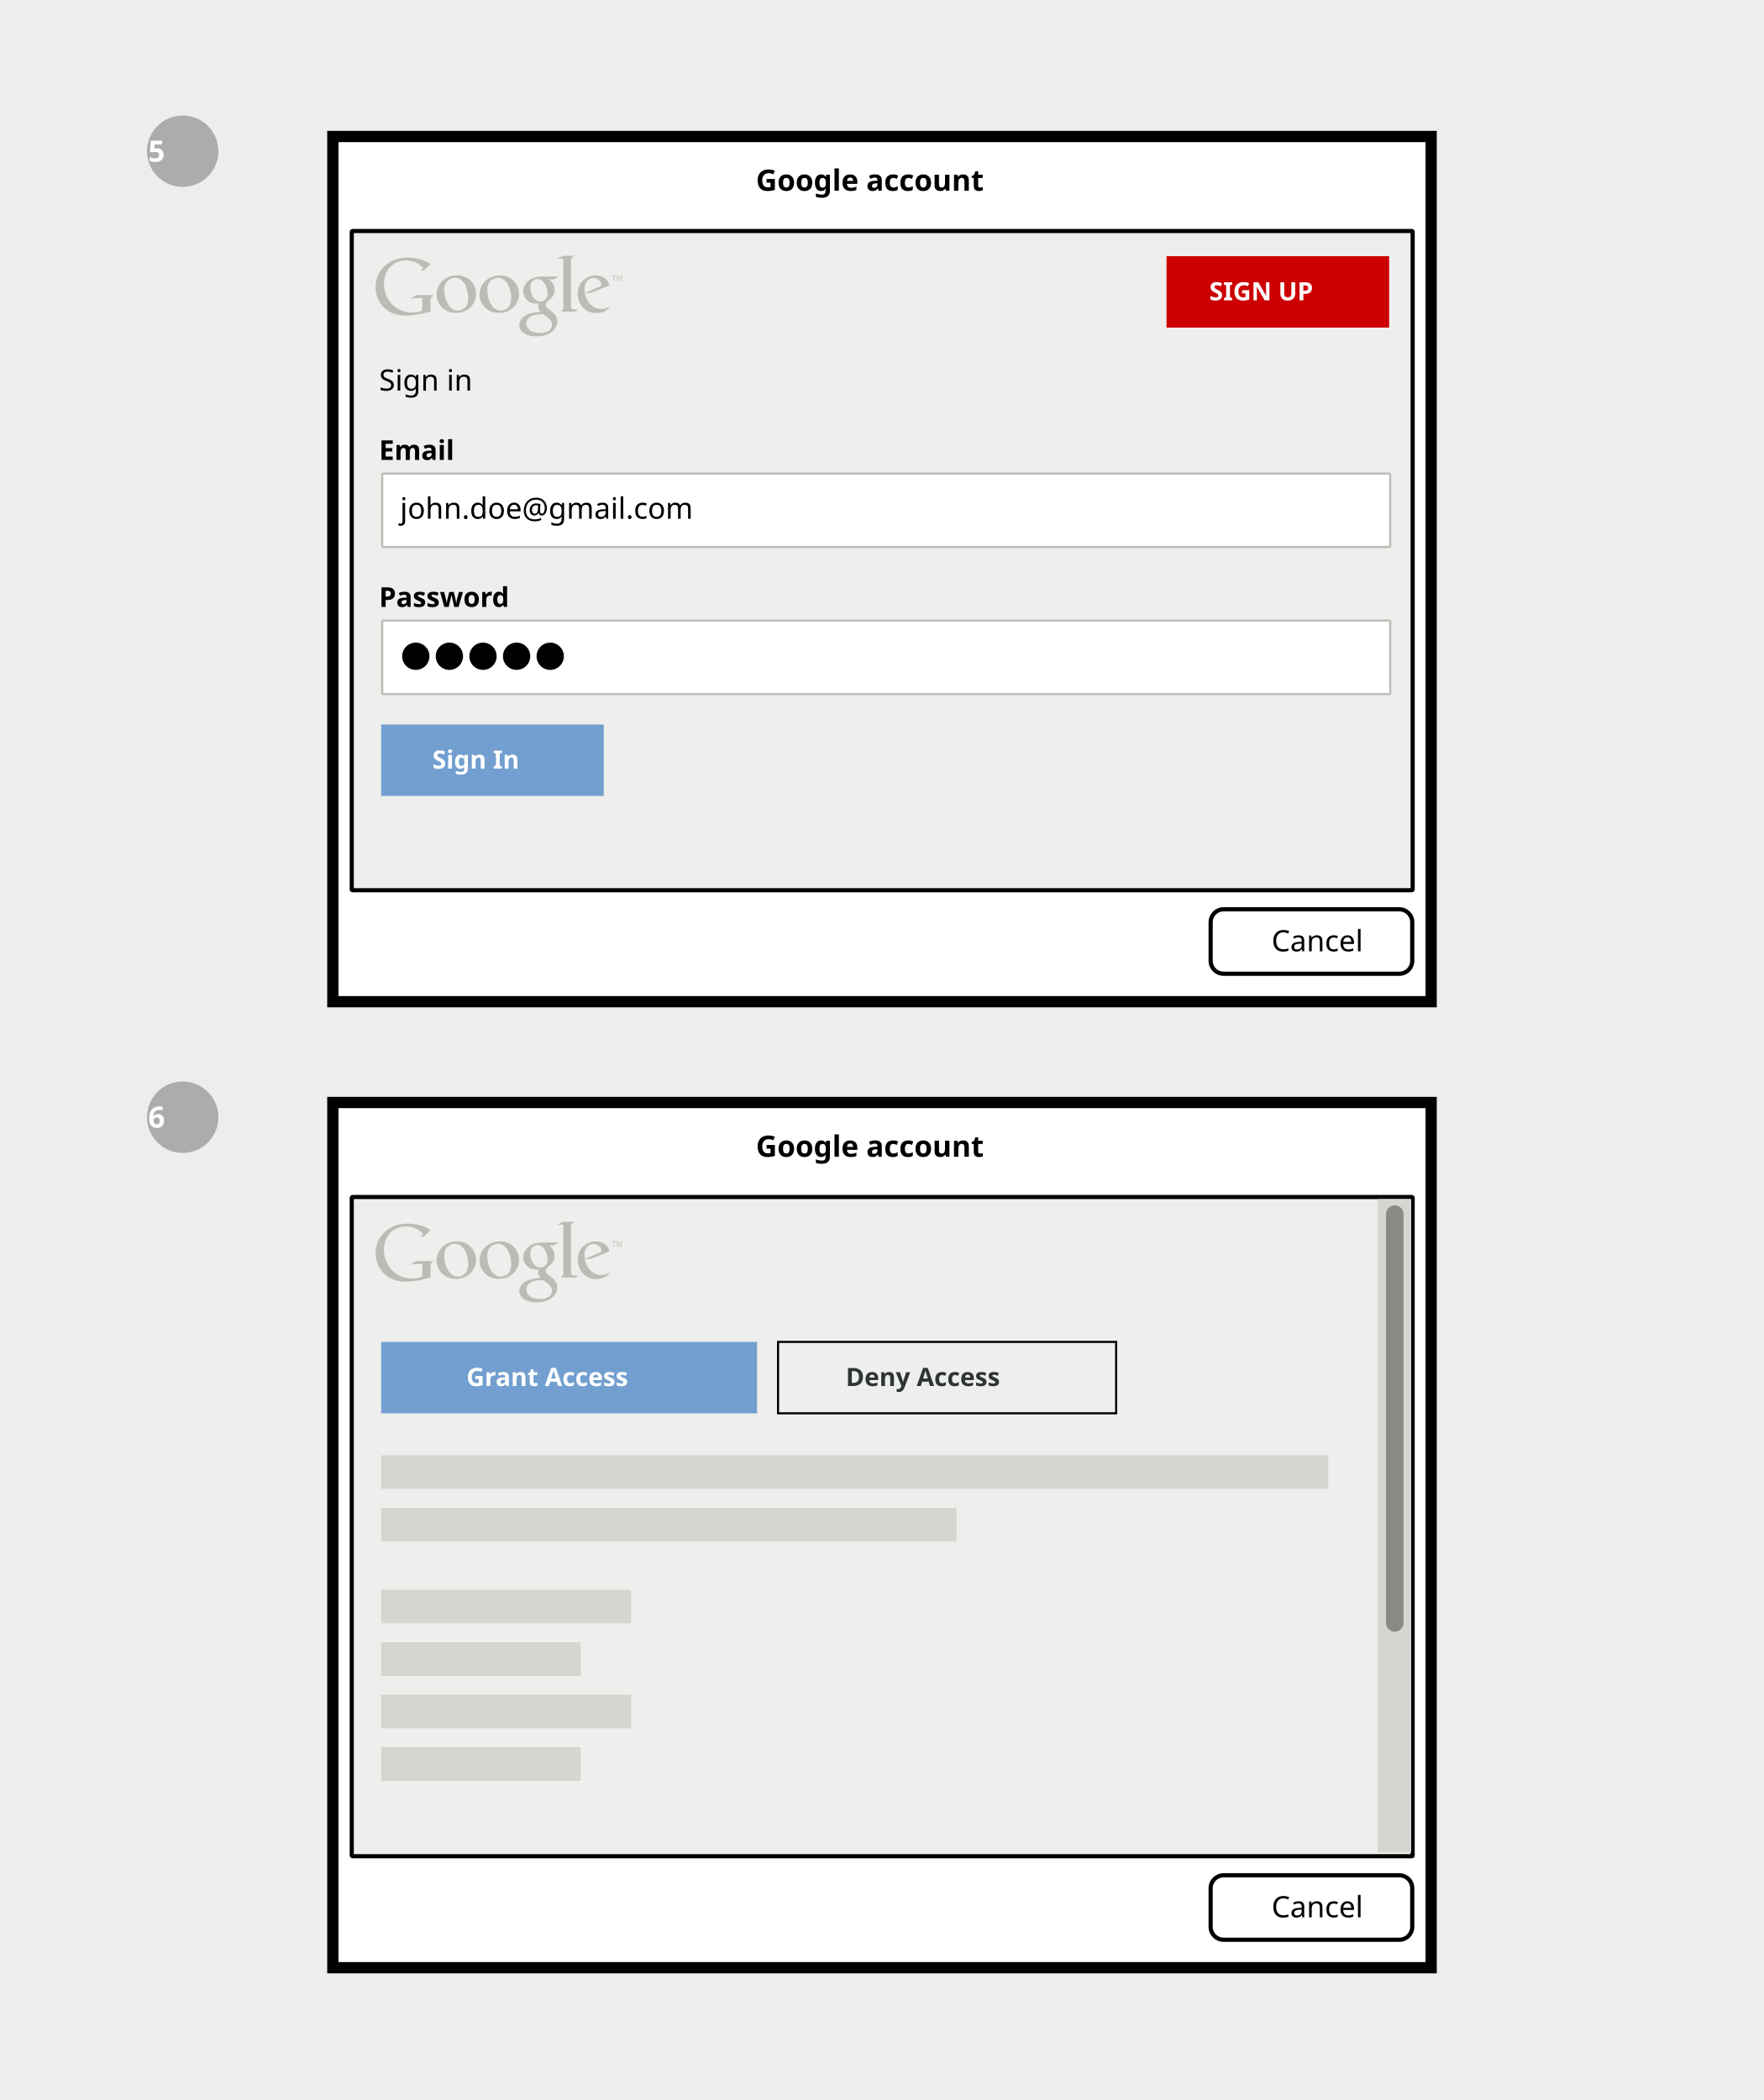
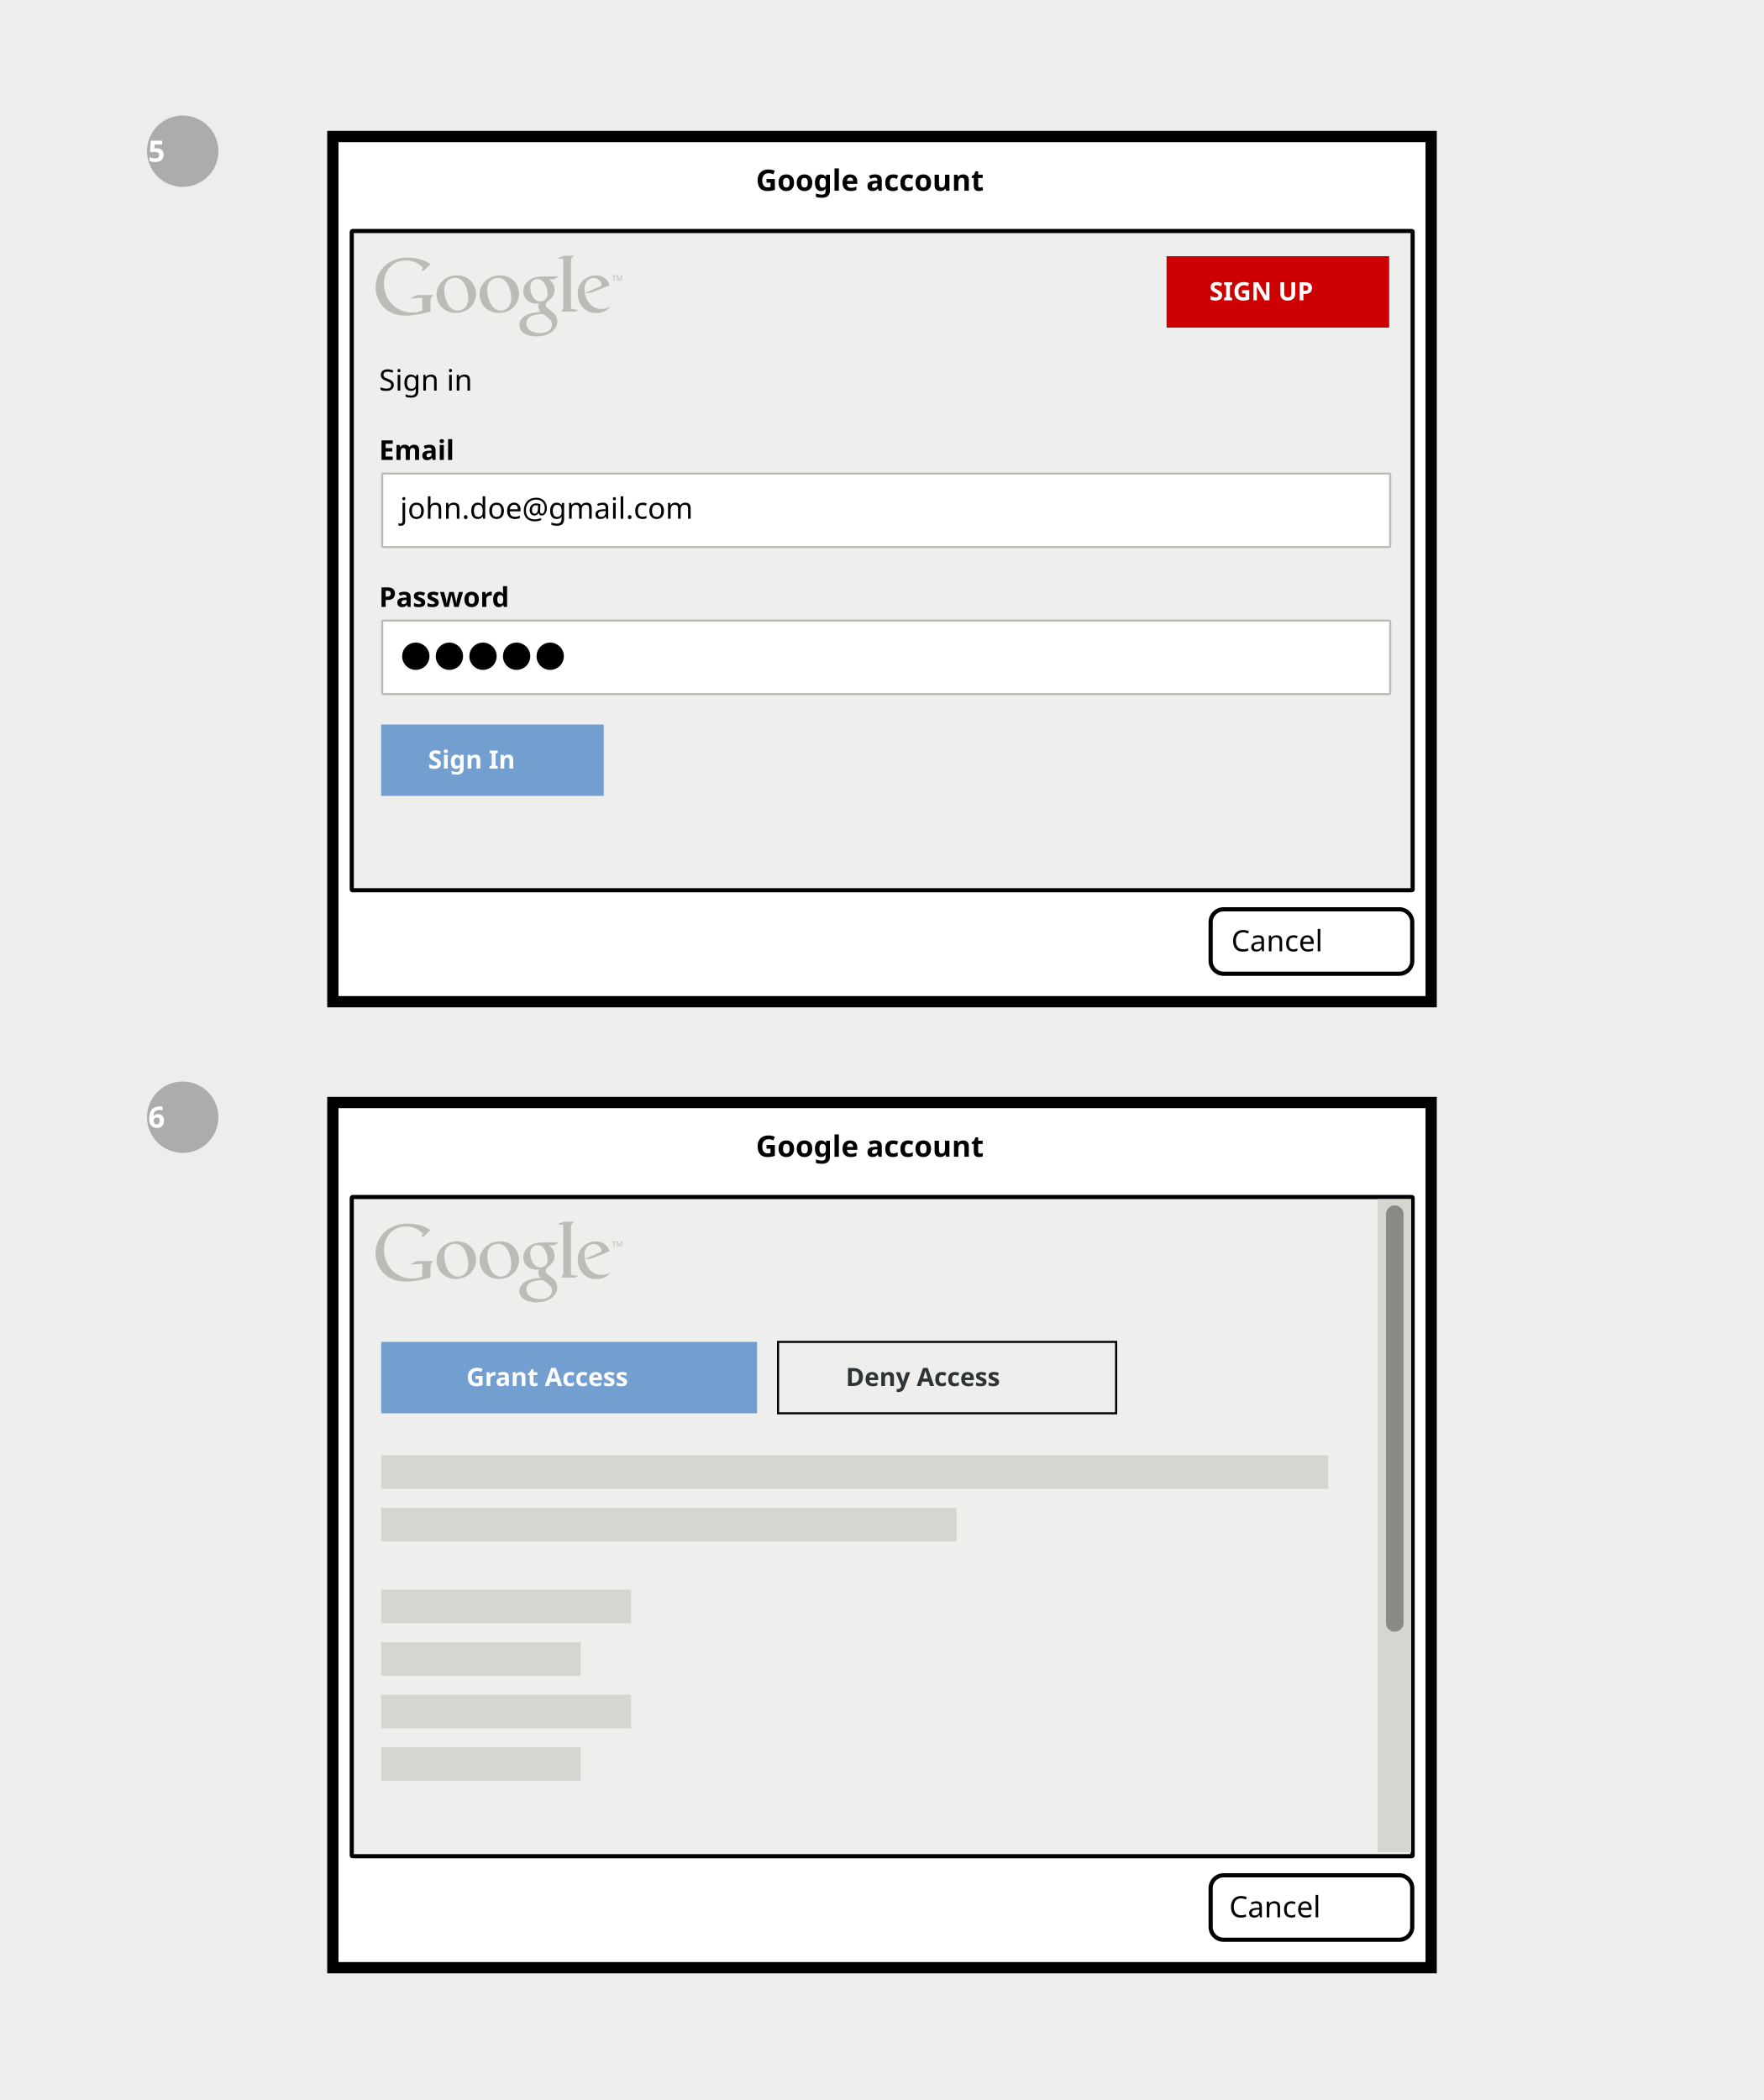
<svg xmlns="http://www.w3.org/2000/svg" xmlns:ns1="http://www.openswatchbook.org/uri/2009/osb" xmlns:xlink="http://www.w3.org/1999/xlink" width="840" height="1000" id="svg10075" version="1.1">
  <defs id="defs10077">
    <linearGradient ns1:paint="gradient" id="RHEL7">
      <stop id="stop13323" offset="0" style="stop-color:#a3dbe8;stop-opacity:1;" />
      <stop id="stop13325" offset="1" style="stop-color:#a3dbe8;stop-opacity:1;" />
    </linearGradient>
    <linearGradient id="GNOME" ns1:paint="gradient">
      <stop style="stop-color:#eeedec;stop-opacity:1;" offset="0" id="stop11074" />
      <stop style="stop-color:#eeedec;stop-opacity:1" offset="1" id="stop11076" />
    </linearGradient>
    <linearGradient id="BLANK" ns1:paint="gradient">
      <stop style="stop-color:#eeedec;stop-opacity:0;" offset="0" id="stop7012" />
      <stop style="stop-color:#eeedec;stop-opacity:0" offset="1" id="stop7014" />
    </linearGradient>
    <linearGradient xlink:href="#GNOME" id="linearGradient7064" gradientTransform="matrix(1.183438,0,0,1.415752,5.70167,-219.1343)" x1="-18.338" y1="490.549" x2="713.429" y2="490.549" gradientUnits="userSpaceOnUse" />
    <linearGradient xlink:href="#linearGradient5716" id="linearGradient5885" x1="29.09" y1="11.773" x2="33.971" y2="9.709" gradientUnits="userSpaceOnUse" />
    <linearGradient id="linearGradient5716">
      <stop style="stop-color:#000000;stop-opacity:1;" offset="0" id="stop5718" />
      <stop style="stop-color:#484848;stop-opacity:1;" offset="1" id="stop5720" />
    </linearGradient>
    <linearGradient xlink:href="#linearGradient5716" id="linearGradient17441" x1="29.09" y1="11.773" x2="33.971" y2="9.709" gradientUnits="userSpaceOnUse" />
    <linearGradient id="linearGradient17443">
      <stop style="stop-color:#000000;stop-opacity:1;" offset="0" id="stop17445" />
      <stop style="stop-color:#484848;stop-opacity:1;" offset="1" id="stop17447" />
    </linearGradient>
    <clipPath clipPathUnits="userSpaceOnUse" id="clipPath24278">
      <path d="m 0,0 0,2482 2306,0 L 2306,0 0,0 z" id="path24280" />
    </clipPath>
  </defs>
  <g id="layer1" transform="translate(0,-492.3622)">
    <rect style="fill:url(#linearGradient7064)" id="background" width="866" height="1036" x="-16" y="475.362" />
  </g>
  <g id="layer2" transform="translate(0,-40)">
    <g id="g11020" transform="translate(-35,-619.3622)">
-       <path transform="translate(2,453.3622)" d="m 137,278 c 0,9.389 -7.611,17 -17,17 -9.389,0 -17,-7.611 -17,-17 0,-9.389 7.611,-17 17,-17 9.389,0 17,7.611 17,17 z" id="path11014" style="color:#000000;fill:#000000;fill-opacity:0.275;stroke:none;stroke-width:1.07;marker:none;visibility:visible;display:inline;overflow:visible;enable-background:accumulate" />
+       <path transform="translate(2,453.3622)" d="m 137,278 c 0,9.389 -7.611,17 -17,17 -9.389,0 -17,-7.611 -17,-17 0,-9.389 7.611,-17 17,-17 C 129.389,261 137,268.611 137,278 Z" id="path11014" style="color:#000000;fill:#000000;fill-opacity:0.275;stroke:none;stroke-width:1.07;marker:none;visibility:visible;display:inline;overflow:visible;enable-background:accumulate" />
      <text id="text11016" y="736.362" x="122.293" style="font-size:14px;font-style:normal;font-variant:normal;font-weight:bold;font-stretch:normal;text-align:center;line-height:125%;letter-spacing:0px;word-spacing:0px;writing-mode:lr-tb;text-anchor:middle;fill:#ffffff;fill-opacity:1;stroke:none;font-family:Cantarell;-inkscape-font-specification:Cantarell Bold" xml:space="preserve">
        <tspan y="736.362" x="122.293" id="tspan11018">5</tspan>
      </text>
    </g>
    <text id="text17640" y="709.837" x="-218.543" style="font-size:14px;font-style:normal;font-variant:normal;font-weight:bold;font-stretch:normal;text-align:start;line-height:125%;letter-spacing:0px;word-spacing:0px;writing-mode:lr-tb;text-anchor:start;fill:#000000;fill-opacity:1;stroke:none;display:inline;font-family:Cantarell;-inkscape-font-specification:Cantarell Bold" xml:space="preserve">
      <tspan y="709.837" x="-218.543" id="tspan17642">Google</tspan>
    </text>
    <text xml:space="preserve" style="font-size:14px;font-style:normal;font-variant:normal;font-weight:bold;font-stretch:normal;text-align:start;line-height:125%;letter-spacing:0px;word-spacing:0px;writing-mode:lr-tb;text-anchor:start;fill:#000000;fill-opacity:1;stroke:none;display:inline;font-family:Cantarell;-inkscape-font-specification:Cantarell Bold" x="-218.543" y="749.837" id="text17893">
      <tspan id="tspan17895" x="-218.543" y="749.837">Facebook</tspan>
    </text>
    <text id="text17897" y="789.837" x="-218.543" style="font-size:14px;font-style:normal;font-variant:normal;font-weight:bold;font-stretch:normal;text-align:start;line-height:125%;letter-spacing:0px;word-spacing:0px;writing-mode:lr-tb;text-anchor:start;fill:#000000;fill-opacity:1;stroke:none;display:inline;font-family:Cantarell;-inkscape-font-specification:Cantarell Bold" xml:space="preserve">
      <tspan y="789.837" x="-218.543" id="tspan17899">Windows Live</tspan>
    </text>
    <text xml:space="preserve" style="font-size:14px;font-style:normal;font-variant:normal;font-weight:bold;font-stretch:normal;text-align:start;line-height:125%;letter-spacing:0px;word-spacing:0px;writing-mode:lr-tb;text-anchor:start;fill:#000000;fill-opacity:1;stroke:none;display:inline;font-family:Cantarell;-inkscape-font-specification:Cantarell Bold" x="-218.543" y="829.837" id="text17901">
      <tspan id="tspan17903" x="-218.543" y="829.837">Microsoft Exchange</tspan>
    </text>
    <text id="text17905" y="869.837" x="-218.543" style="font-size:14px;font-style:normal;font-variant:normal;font-weight:bold;font-stretch:normal;text-align:start;line-height:125%;letter-spacing:0px;word-spacing:0px;writing-mode:lr-tb;text-anchor:start;fill:#000000;fill-opacity:1;stroke:none;display:inline;font-family:Cantarell;-inkscape-font-specification:Cantarell Bold" xml:space="preserve">
      <tspan y="869.837" x="-218.543" id="tspan17907">Enterprise Login (Kerberos)</tspan>
    </text>
    <g style="display:inline" id="g3922" transform="matrix(2,0,0,2,-302,373)">
      <rect style="color:#bebebe;fill:none;stroke:none;stroke-width:1;marker:none;visibility:visible;display:inline;overflow:visible" id="rect2941" width="16" height="16" x="-194" y="20" transform="matrix(0,-1,1,0,0,0)" />
      <path style="color:#000000;fill:#babdb6;fill-opacity:1;fill-rule:nonzero;stroke:none;stroke-width:0.5;marker:none;visibility:visible;display:inline;overflow:visible;enable-background:new" d="M 22.117,178 C 20.946,178 20,178.95 20,180.125 l 0,11.75 c 0,1.175 0.946,2.125 2.117,2.125 l 6.911,0 0,-6 -0.996,0 0,-2 0.996,0 0,-1.062 c 0,-1.844 1.374,-2.889 3.175,-2.938 l 1.774,0 0,2 -1.089,0 c -0.626,0 -0.903,0.223 -0.903,0.906 l 0,1.094 1.712,0 -0.218,2 -1.494,0 0,6 1.899,0 C 35.054,194 36,193.05 36,191.875 l 0,-11.75 C 36,178.95 35.054,178 33.883,178 z" id="rect14063" />
    </g>
    <path style="color:#000000;fill:#babdb6;fill-opacity:1;fill-rule:nonzero;stroke:none;stroke-width:0.5;marker:none;visibility:visible;display:inline;overflow:visible;enable-background:new" d="m -252.938,689.017 -3.562,-0.016 c -2.511,1.308 -2.887,4.573 -2.062,7.562 1.09,3.952 3.267,6.723 6.187,5.812 4.074,-1.271 4.193,-4.598 2.937,-8.5 -0.664,-2.064 -1.896,-3.727 -3.5,-4.859 z m 9.937,6.172 c 0,1.759 -0.716,3.261 -1.5,4.437 l 0,0.062 -0.187,0.125 c 0,0 -0.51,0.598 -1.125,1.187 -0.615,0.589 -1.562,1.375 -1.562,1.375 -0.771,0.58 -1.188,1.346 -1.188,2.187 0,0.844 0.537,1.607 1.312,2.187 0,0 1.574,0.964 2.437,1.688 0.864,0.724 1.875,1.687 1.875,1.687 1.17,1.1 1.937,2.852 1.937,4.812 0,1.688 -0.535,3.219 -1.437,4.312 l -1.375,1.75 8.562,0 c 2.341,0 4.25,-1.9 4.25,-4.25 l 0,-23.5 c 0,-2.35 -1.909,-4.25 -4.25,-4.25 -1.148,-0.014 -3.643,0.004 -3.643,0.004 l -0.031,1.971 -5.132,0.576 c 0.751,1.304 1.037,2.606 1.056,3.637 z m -20,4.875 0,11.25 c 3.473,-2.325 9.687,-2.375 9.687,-2.375 0,0 0.027,-0.037 0,-0.062 -2.492,-1.915 -1.438,-4.125 -1.438,-4.125 -3.852,0.328 -5.613,-1.11 -8.25,-4.687 z m 10.125,11.062 c -3.461,0.195 -7.915,1.627 -8,5.062 0,2.055 1.338,3.917 3.25,4.75 0,0 0.069,0.044 0.125,0.062 l 0.062,0 9.062,0 c 0,0 0.021,-0.089 0.062,-0.125 4.902,-4.339 1.2,-6.854 -3,-9.687 -0.076,-0.05 -0.187,-0.062 -0.187,-0.062 -0.438,-0.021 -0.881,-0.028 -1.375,0 z" id="path14750" />
    <g id="g24937" transform="translate(17.5,0)">
      <rect y="105" x="141" height="412" width="523" id="rect17558" style="color:#000000;fill:#ffffff;fill-opacity:1;fill-rule:nonzero;stroke:#000000;stroke-width:5.367;stroke-linecap:butt;stroke-linejoin:miter;stroke-miterlimit:4;stroke-opacity:1;stroke-dasharray:none;stroke-dashoffset:0;marker:none;visibility:visible;display:inline;overflow:visible;enable-background:accumulate" />
      <text id="text12012-1" y="130.837" x="409.457" style="font-size:14px;font-style:normal;font-variant:normal;font-weight:bold;font-stretch:normal;text-align:center;line-height:125%;letter-spacing:0px;word-spacing:0px;writing-mode:lr-tb;text-anchor:middle;fill:#000000;fill-opacity:1;stroke:none;display:inline;font-family:Cantarell;-inkscape-font-specification:Cantarell Bold" xml:space="preserve">
        <tspan y="130.837" x="409.457" id="tspan12014-2">Google account</tspan>
      </text>
      <rect ry="0.367" rx="0.385" y="150" x="150" height="313.93" width="505.193" id="rect12010-4" style="color:#000000;fill:#eeeeec;stroke:#000000;stroke-width:1.97;stroke-opacity:1;marker:none;visibility:visible;display:inline;overflow:visible;enable-background:accumulate" />
      <g transform="translate(73,-471)" id="g17909">
        <rect style="color:#000000;fill:none;stroke:#000000;stroke-width:2;stroke-linecap:square;stroke-linejoin:miter;stroke-miterlimit:4;stroke-opacity:1;stroke-dasharray:none;stroke-dashoffset:0;marker:none;visibility:visible;display:inline;overflow:visible;enable-background:accumulate" id="rect17494-2" width="96" height="30.684" x="486" y="944" rx="6.137" ry="6.137" />
-         <text id="text17496-8" y="964" x="515" style="font-size:14px;font-style:normal;font-variant:normal;font-weight:normal;font-stretch:normal;text-align:start;line-height:125%;letter-spacing:0px;word-spacing:0px;writing-mode:lr-tb;text-anchor:start;fill:#000000;fill-opacity:1;stroke:none;display:inline;font-family:Cantarell;-inkscape-font-specification:Cantarell" xml:space="preserve">
-           <tspan y="964" x="515" id="tspan17498-4">Cancel</tspan>
+         <text id="text17496-8" y="964" x="534" style="font-size:14px;font-style:normal;font-variant:normal;font-weight:normal;font-stretch:normal;text-align:center;line-height:125%;letter-spacing:0px;word-spacing:0px;writing-mode:lr-tb;text-anchor:middle;fill:#000000;fill-opacity:1;stroke:none;display:inline;font-family:Cantarell;-inkscape-font-specification:Cantarell" xml:space="preserve">
+           <tspan y="964" x="534" id="tspan17498-4">Cancel</tspan>
        </text>
      </g>
      <g style="fill:#babdb6" transform="matrix(0.125,0,0,-0.125,110.6526,325.9381)" id="g24276" clip-path="url(#clipPath24278)">
        <path d="m 1053.22,1147.46 c 6.96,6.88 7.55,16.45 7.55,21.85 0,21.6 -12.89,55.06 -38.1,55.06 -7.86,0 -16.35,-3.84 -21.15,-9.83 -5.153,-6.34 -6.7,-14.43 -6.7,-22.15 0,-20.05 11.82,-53.34 37.92,-53.34 7.47,0 15.68,3.61 20.48,8.41 z m -8.72,-56.93 -6.94,0.32 c -2.78,0 -19.08,-0.64 -31.78,-4.83 -6.721,-2.39 -26.022,-9.49 -26.022,-30.8 0,-21.31 20.872,-36.49 53.262,-36.49 29,0 44.55,13.8 44.55,32.28 0,15.31 -10.09,23.39 -33.07,39.52 z m 21.42,132.98 c 6.98,-5.68 21.53,-17.63 21.53,-40.42 0,-22.15 -12.63,-32.59 -25.43,-42.54 -3.95,-3.88 -8.5,-8.08 -8.5,-14.67 0,-6.61 4.55,-10.14 7.91,-12.88 l 10.87,-8.39 c 13.32,-11.07 25.46,-21.28 25.46,-41.95 0,-28.05 -27.56,-56.54 -79.6,-56.54 -43.918,0 -65.09,20.64 -65.09,42.89 0,10.72 5.465,25.96 23.321,36.46 18.765,11.37 44.229,12.87 57.799,13.76 -4.18,5.38 -9.06,11.09 -9.06,20.39 0,5.09 1.49,8.08 3.05,11.68 l -9.7,-0.59 c -32.109,0 -50.277,23.63 -50.277,46.98 0,13.75 6.402,29.07 19.402,40.14 17.275,14.09 37.795,16.48 54.165,16.48 l 62.34,0 -19.36,-10.8 -18.83,0" style="fill:#babdb6;fill-opacity:1;fill-rule:nonzero;stroke:none" id="path24284" />
        <path d="m 913.219,1119.56 c 7.172,9.59 9.078,21.51 9.078,33.16 0,26.39 -12.707,76.55 -50.184,76.55 -9.98,0 -19.972,-3.85 -27.175,-10.16 -11.813,-10.48 -13.879,-23.6 -13.879,-36.46 0,-29.58 14.769,-78.28 51.347,-78.28 11.742,0 23.895,5.68 30.813,15.19 z m -37.793,-24.16 c -48.047,0 -73.75,37.05 -73.75,70.54 0,39.13 32.41,72.62 78.324,72.62 44.375,0 72.113,-34.35 72.113,-70.6 0,-35.28 -27.445,-72.56 -76.687,-72.56" style="fill:#babdb6;fill-opacity:1;fill-rule:nonzero;stroke:none" id="path24286" />
        <path d="m 749.449,1119.56 c 7.262,9.59 9.012,21.51 9.012,33.16 0,26.39 -12.703,76.55 -50.078,76.55 -9.91,0 -19.992,-3.85 -27.305,-10.16 -11.719,-10.48 -13.836,-23.6 -13.836,-36.46 0,-29.58 14.832,-78.28 51.434,-78.28 11.808,0 23.765,5.68 30.773,15.19 z m -37.824,-24.16 c -48.012,0 -73.777,37.05 -73.777,70.54 0,39.13 32.449,72.62 78.367,72.62 44.39,0 72.14,-34.35 72.14,-70.6 0,-35.28 -27.433,-72.56 -76.73,-72.56" style="fill:#babdb6;fill-opacity:1;fill-rule:nonzero;stroke:none" id="path24288" />
        <path d="m 614.809,1100.12 -43.379,-10.01 c -17.637,-2.68 -33.496,-5.07 -50.168,-5.07 -83.856,0 -115.703,60.98 -115.703,108.77 0,58.36 45.226,112.4 122.722,112.4 16.391,0 32.184,-2.4 46.442,-6.31 22.793,-6.32 33.445,-14.06 40.086,-18.65 l -25.164,-23.75 -10.657,-2.37 7.578,12.01 c -10.316,9.89 -29.093,28.26 -65.027,28.26 -47.984,0 -84.133,-36.06 -84.133,-88.64 0,-56.49 41.305,-109.72 107.574,-109.72 19.454,0 29.438,3.87 38.571,7.54 l 0,48.36 -45.863,-2.43 24.253,12.99 64.442,0 -7.887,-7.52 -3.058,-4.83 -0.629,-14.44 0,-36.59" style="fill:#babdb6;fill-opacity:1;fill-rule:nonzero;stroke:none" id="path24290" />
        <path d="m 1162.05,1108.67 c -10.08,0.93 -12.14,2.7 -12.14,14.45 l 0,170.11 0.11,1.92 c 1.2,10.56 4.3,12.35 13.71,17.74 l -43.51,0 -22.77,-10.76 23.19,0 0,-0.17 0,0.07 0,-185.54 c 0,-6 -1.15,-6.89 -8.14,-15.92 l 53.77,0 11.19,6.61 c -5.13,0.64 -10.3,0.89 -15.41,1.49" style="fill:#babdb6;fill-opacity:1;fill-rule:nonzero;stroke:none" id="path24292" />
        <path d="m 1257.26,1194.89 c 5.69,2.09 8.73,3.9 8.73,8.05 0,11.89 -13.52,25.72 -29.82,25.72 -12.15,0 -34.77,-9.31 -34.77,-41.52 0,-5.08 0.59,-10.44 0.92,-15.88 l 54.94,23.63 z m 28.33,-88.93 -9.92,-5.4 c -9.97,-4.46 -20.26,-5.68 -29.29,-5.68 -9.65,0 -24.71,0.64 -40.14,11.67 -21.36,14.88 -30.7,40.57 -30.7,62.95 0,46.31 37.99,68.96 69.06,68.96 10.81,0 22.04,-2.71 31.07,-8.34 15.07,-9.86 18.98,-22.73 21.08,-29.57 l -70.81,-28.34 -23.4,-1.81 c 7.62,-37.93 33.63,-59.96 62.22,-59.96 15.39,0 26.58,5.33 36.88,10.39 l -16.05,-14.87" style="fill:#babdb6;fill-opacity:1;fill-rule:nonzero;stroke:none" id="path24294" />
        <path d="m 1314.75,1236.37 0,-19.64 -2.49,0 0,19.64 -6.54,0 0,2.09 15.59,0 0,-2.09 -6.56,0" style="fill:#babdb6;fill-opacity:1;fill-rule:nonzero;stroke:none" id="path24296" />
        <path d="m 1341.89,1216.73 0,19.87 -0.17,0 -6.08,-19.87 -1.94,0 -6.09,19.87 -0.15,0 0,-19.87 -2.2,0 0,21.73 3.76,0 5.65,-17.59 0,0 5.57,17.59 3.76,0 0,-21.73 -2.11,0" style="fill:#babdb6;fill-opacity:1;fill-rule:nonzero;stroke:none" id="path24298" />
      </g>
      <rect y="162" x="538" height="34" width="106" id="rect24895" style="color:#000000;fill:#cc0000;fill-opacity:1;fill-rule:nonzero;stroke:none;stroke-width:5.367;marker:none;visibility:visible;display:inline;overflow:visible;enable-background:accumulate" />
      <text id="text24897" y="183" x="594" style="font-size:12px;font-style:normal;font-variant:normal;font-weight:bold;font-stretch:normal;text-align:center;line-height:125%;letter-spacing:0px;word-spacing:0px;writing-mode:lr-tb;text-anchor:middle;fill:#ffffff;fill-opacity:1;stroke:none;font-family:Cantarell;-inkscape-font-specification:Cantarell Bold" xml:space="preserve">
        <tspan y="183" x="594" id="tspan24899">SIGN UP</tspan>
      </text>
      <text id="text24901" y="226" x="163" style="font-size:14px;font-style:normal;font-variant:normal;font-weight:normal;font-stretch:normal;text-align:start;line-height:125%;letter-spacing:0px;word-spacing:0px;writing-mode:lr-tb;text-anchor:start;fill:#000000;fill-opacity:1;stroke:none;font-family:Sans;-inkscape-font-specification:Sans" xml:space="preserve">
        <tspan y="226" x="163" id="tspan24903">Sign in</tspan>
      </text>
      <text xml:space="preserve" style="font-size:13px;font-style:normal;font-variant:normal;font-weight:bold;font-stretch:normal;text-align:start;line-height:125%;letter-spacing:0px;word-spacing:0px;writing-mode:lr-tb;text-anchor:start;fill:#000000;fill-opacity:1;stroke:none;font-family:Sans;-inkscape-font-specification:Sans Bold" x="163" y="259" id="text24905">
        <tspan id="tspan24907" x="163" y="259">Email</tspan>
      </text>
      <rect ry="0.367" rx="0.385" y="265.5" x="164.5" height="35" width="480" id="rect24909" style="color:#000000;fill:#ffffff;fill-opacity:1;fill-rule:nonzero;stroke:#babdb6;stroke-width:1;stroke-miterlimit:4;stroke-opacity:1;stroke-dasharray:none;marker:none;visibility:visible;display:inline;overflow:visible;enable-background:accumulate" />
      <text id="text24911" y="329" x="163" style="font-size:13px;font-style:normal;font-variant:normal;font-weight:bold;font-stretch:normal;text-align:start;line-height:125%;letter-spacing:0px;word-spacing:0px;writing-mode:lr-tb;text-anchor:start;fill:#000000;fill-opacity:1;stroke:none;font-family:Sans;-inkscape-font-specification:Sans Bold" xml:space="preserve">
        <tspan y="329" x="163" id="tspan24913">Password</tspan>
      </text>
      <rect style="color:#000000;fill:#ffffff;fill-opacity:1;fill-rule:nonzero;stroke:#babdb6;stroke-width:1;stroke-miterlimit:4;stroke-opacity:1;stroke-dasharray:none;marker:none;visibility:visible;display:inline;overflow:visible;enable-background:accumulate" id="rect24915" width="480" height="35" x="164.5" y="335.5" rx="0.385" ry="0.367" />
      <rect style="color:#000000;fill:#729fcf;fill-opacity:1;fill-rule:nonzero;stroke:none;stroke-width:5.367;marker:none;visibility:visible;display:inline;overflow:visible;enable-background:accumulate" id="rect24917" width="106" height="34" x="164" y="385" />
-       <text xml:space="preserve" style="font-size:12px;font-style:normal;font-variant:normal;font-weight:bold;font-stretch:normal;text-align:center;line-height:125%;letter-spacing:0px;word-spacing:0px;writing-mode:lr-tb;text-anchor:middle;fill:#ffffff;fill-opacity:1;stroke:none;font-family:Cantarell;-inkscape-font-specification:Cantarell Bold" x="220" y="406" id="text24919">
-         <tspan id="tspan24921" x="220" y="406">Sign In</tspan>
+       <text xml:space="preserve" style="font-size:12px;font-style:normal;font-variant:normal;font-weight:bold;font-stretch:normal;text-align:center;line-height:125%;letter-spacing:0px;word-spacing:0px;writing-mode:lr-tb;text-anchor:middle;fill:#ffffff;fill-opacity:1;stroke:none;font-family:Cantarell;-inkscape-font-specification:Cantarell Bold" x="218" y="406" id="text24919">
+         <tspan id="tspan24921" x="218" y="406">Sign In</tspan>
      </text>
      <text id="text24923" y="287" x="173" style="font-size:14px;font-style:normal;font-variant:normal;font-weight:normal;font-stretch:normal;text-align:start;line-height:125%;letter-spacing:0px;word-spacing:0px;writing-mode:lr-tb;text-anchor:start;fill:#000000;fill-opacity:1;stroke:none;font-family:Sans;-inkscape-font-specification:Sans" xml:space="preserve">
        <tspan y="287" x="173" id="tspan24925">john.doe@gmail.com</tspan>
      </text>
-       <path transform="translate(-1,58)" d="m 188,294.5 c 0,3.59 -2.91,6.5 -6.5,6.5 -3.59,0 -6.5,-2.91 -6.5,-6.5 0,-3.59 2.91,-6.5 6.5,-6.5 3.59,0 6.5,2.91 6.5,6.5 z" id="path24927" style="color:#000000;fill:#000000;fill-opacity:1;fill-rule:nonzero;stroke:none;stroke-width:1;marker:none;visibility:visible;display:inline;overflow:visible;enable-background:accumulate" />
-       <path style="color:#000000;fill:#000000;fill-opacity:1;fill-rule:nonzero;stroke:none;stroke-width:1;marker:none;visibility:visible;display:inline;overflow:visible;enable-background:accumulate" id="path24929" d="m 188,294.5 c 0,3.59 -2.91,6.5 -6.5,6.5 -3.59,0 -6.5,-2.91 -6.5,-6.5 0,-3.59 2.91,-6.5 6.5,-6.5 3.59,0 6.5,2.91 6.5,6.5 z" transform="translate(15,58)" />
-       <path transform="translate(31,58)" d="m 188,294.5 c 0,3.59 -2.91,6.5 -6.5,6.5 -3.59,0 -6.5,-2.91 -6.5,-6.5 0,-3.59 2.91,-6.5 6.5,-6.5 3.59,0 6.5,2.91 6.5,6.5 z" id="path24931" style="color:#000000;fill:#000000;fill-opacity:1;fill-rule:nonzero;stroke:none;stroke-width:1;marker:none;visibility:visible;display:inline;overflow:visible;enable-background:accumulate" />
-       <path style="color:#000000;fill:#000000;fill-opacity:1;fill-rule:nonzero;stroke:none;stroke-width:1;marker:none;visibility:visible;display:inline;overflow:visible;enable-background:accumulate" id="path24933" d="m 188,294.5 c 0,3.59 -2.91,6.5 -6.5,6.5 -3.59,0 -6.5,-2.91 -6.5,-6.5 0,-3.59 2.91,-6.5 6.5,-6.5 3.59,0 6.5,2.91 6.5,6.5 z" transform="translate(47,58)" />
-       <path transform="translate(63,58)" d="m 188,294.5 c 0,3.59 -2.91,6.5 -6.5,6.5 -3.59,0 -6.5,-2.91 -6.5,-6.5 0,-3.59 2.91,-6.5 6.5,-6.5 3.59,0 6.5,2.91 6.5,6.5 z" id="path24935" style="color:#000000;fill:#000000;fill-opacity:1;fill-rule:nonzero;stroke:none;stroke-width:1;marker:none;visibility:visible;display:inline;overflow:visible;enable-background:accumulate" />
+       <path transform="translate(-1,58)" d="m 188,294.5 c 0,3.59 -2.91,6.5 -6.5,6.5 -3.59,0 -6.5,-2.91 -6.5,-6.5 0,-3.59 2.91,-6.5 6.5,-6.5 C 185.09,288 188,290.91 188,294.5 Z" id="path24927" style="color:#000000;fill:#000000;fill-opacity:1;fill-rule:nonzero;stroke:none;stroke-width:1;marker:none;visibility:visible;display:inline;overflow:visible;enable-background:accumulate" />
+       <path style="color:#000000;fill:#000000;fill-opacity:1;fill-rule:nonzero;stroke:none;stroke-width:1;marker:none;visibility:visible;display:inline;overflow:visible;enable-background:accumulate" id="path24929" d="m 188,294.5 c 0,3.59 -2.91,6.5 -6.5,6.5 -3.59,0 -6.5,-2.91 -6.5,-6.5 0,-3.59 2.91,-6.5 6.5,-6.5 C 185.09,288 188,290.91 188,294.5 Z" transform="translate(15,58)" />
+       <path transform="translate(31,58)" d="m 188,294.5 c 0,3.59 -2.91,6.5 -6.5,6.5 -3.59,0 -6.5,-2.91 -6.5,-6.5 0,-3.59 2.91,-6.5 6.5,-6.5 C 185.09,288 188,290.91 188,294.5 Z" id="path24931" style="color:#000000;fill:#000000;fill-opacity:1;fill-rule:nonzero;stroke:none;stroke-width:1;marker:none;visibility:visible;display:inline;overflow:visible;enable-background:accumulate" />
+       <path style="color:#000000;fill:#000000;fill-opacity:1;fill-rule:nonzero;stroke:none;stroke-width:1;marker:none;visibility:visible;display:inline;overflow:visible;enable-background:accumulate" id="path24933" d="m 188,294.5 c 0,3.59 -2.91,6.5 -6.5,6.5 -3.59,0 -6.5,-2.91 -6.5,-6.5 0,-3.59 2.91,-6.5 6.5,-6.5 C 185.09,288 188,290.91 188,294.5 Z" transform="translate(47,58)" />
+       <path transform="translate(63,58)" d="m 188,294.5 c 0,3.59 -2.91,6.5 -6.5,6.5 -3.59,0 -6.5,-2.91 -6.5,-6.5 0,-3.59 2.91,-6.5 6.5,-6.5 C 185.09,288 188,290.91 188,294.5 Z" id="path24935" style="color:#000000;fill:#000000;fill-opacity:1;fill-rule:nonzero;stroke:none;stroke-width:1;marker:none;visibility:visible;display:inline;overflow:visible;enable-background:accumulate" />
    </g>
    <g transform="translate(17.5,460)" id="g24977">
      <rect style="color:#000000;fill:#ffffff;fill-opacity:1;fill-rule:nonzero;stroke:#000000;stroke-width:5.367;stroke-linecap:butt;stroke-linejoin:miter;stroke-miterlimit:4;stroke-opacity:1;stroke-dasharray:none;stroke-dashoffset:0;marker:none;visibility:visible;display:inline;overflow:visible;enable-background:accumulate" id="rect24979" width="523" height="412" x="141" y="105" />
      <text xml:space="preserve" style="font-size:14px;font-style:normal;font-variant:normal;font-weight:bold;font-stretch:normal;text-align:center;line-height:125%;letter-spacing:0px;word-spacing:0px;writing-mode:lr-tb;text-anchor:middle;fill:#000000;fill-opacity:1;stroke:none;display:inline;font-family:Cantarell;-inkscape-font-specification:Cantarell Bold" x="409.457" y="130.837" id="text24981">
        <tspan id="tspan24983" x="409.457" y="130.837">Google account</tspan>
      </text>
      <rect style="color:#000000;fill:#eeeeec;stroke:#000000;stroke-width:1.97;stroke-opacity:1;marker:none;visibility:visible;display:inline;overflow:visible;enable-background:accumulate" id="rect24985" width="505.193" height="313.93" x="150" y="150" rx="0.385" ry="0.367" />
      <g id="g24987" transform="translate(73,-471)">
        <rect ry="6.137" rx="6.137" y="944" x="486" height="30.684" width="96" id="rect24989" style="color:#000000;fill:none;stroke:#000000;stroke-width:2;stroke-linecap:square;stroke-linejoin:miter;stroke-miterlimit:4;stroke-opacity:1;stroke-dasharray:none;stroke-dashoffset:0;marker:none;visibility:visible;display:inline;overflow:visible;enable-background:accumulate" />
-         <text xml:space="preserve" style="font-size:14px;font-style:normal;font-variant:normal;font-weight:normal;font-stretch:normal;text-align:start;line-height:125%;letter-spacing:0px;word-spacing:0px;writing-mode:lr-tb;text-anchor:start;fill:#000000;fill-opacity:1;stroke:none;display:inline;font-family:Cantarell;-inkscape-font-specification:Cantarell" x="515" y="964" id="text24991">
-           <tspan id="tspan24993" x="515" y="964">Cancel</tspan>
+         <text xml:space="preserve" style="font-size:14px;font-style:normal;font-variant:normal;font-weight:normal;font-stretch:normal;text-align:center;line-height:125%;letter-spacing:0px;word-spacing:0px;writing-mode:lr-tb;text-anchor:middle;fill:#000000;fill-opacity:1;stroke:none;display:inline;font-family:Cantarell;-inkscape-font-specification:Cantarell" x="533" y="964" id="text24991">
+           <tspan id="tspan24993" x="533" y="964">Cancel</tspan>
        </text>
      </g>
      <g clip-path="url(#clipPath24278)" id="g24995" transform="matrix(0.125,0,0,-0.125,110.6526,325.9381)" style="fill:#babdb6">
        <path id="path24997" style="fill:#babdb6;fill-opacity:1;fill-rule:nonzero;stroke:none" d="m 1053.22,1147.46 c 6.96,6.88 7.55,16.45 7.55,21.85 0,21.6 -12.89,55.06 -38.1,55.06 -7.86,0 -16.35,-3.84 -21.15,-9.83 -5.153,-6.34 -6.7,-14.43 -6.7,-22.15 0,-20.05 11.82,-53.34 37.92,-53.34 7.47,0 15.68,3.61 20.48,8.41 z m -8.72,-56.93 -6.94,0.32 c -2.78,0 -19.08,-0.64 -31.78,-4.83 -6.721,-2.39 -26.022,-9.49 -26.022,-30.8 0,-21.31 20.872,-36.49 53.262,-36.49 29,0 44.55,13.8 44.55,32.28 0,15.31 -10.09,23.39 -33.07,39.52 z m 21.42,132.98 c 6.98,-5.68 21.53,-17.63 21.53,-40.42 0,-22.15 -12.63,-32.59 -25.43,-42.54 -3.95,-3.88 -8.5,-8.08 -8.5,-14.67 0,-6.61 4.55,-10.14 7.91,-12.88 l 10.87,-8.39 c 13.32,-11.07 25.46,-21.28 25.46,-41.95 0,-28.05 -27.56,-56.54 -79.6,-56.54 -43.918,0 -65.09,20.64 -65.09,42.89 0,10.72 5.465,25.96 23.321,36.46 18.765,11.37 44.229,12.87 57.799,13.76 -4.18,5.38 -9.06,11.09 -9.06,20.39 0,5.09 1.49,8.08 3.05,11.68 l -9.7,-0.59 c -32.109,0 -50.277,23.63 -50.277,46.98 0,13.75 6.402,29.07 19.402,40.14 17.275,14.09 37.795,16.48 54.165,16.48 l 62.34,0 -19.36,-10.8 -18.83,0" />
        <path id="path24999" style="fill:#babdb6;fill-opacity:1;fill-rule:nonzero;stroke:none" d="m 913.219,1119.56 c 7.172,9.59 9.078,21.51 9.078,33.16 0,26.39 -12.707,76.55 -50.184,76.55 -9.98,0 -19.972,-3.85 -27.175,-10.16 -11.813,-10.48 -13.879,-23.6 -13.879,-36.46 0,-29.58 14.769,-78.28 51.347,-78.28 11.742,0 23.895,5.68 30.813,15.19 z m -37.793,-24.16 c -48.047,0 -73.75,37.05 -73.75,70.54 0,39.13 32.41,72.62 78.324,72.62 44.375,0 72.113,-34.35 72.113,-70.6 0,-35.28 -27.445,-72.56 -76.687,-72.56" />
        <path id="path25001" style="fill:#babdb6;fill-opacity:1;fill-rule:nonzero;stroke:none" d="m 749.449,1119.56 c 7.262,9.59 9.012,21.51 9.012,33.16 0,26.39 -12.703,76.55 -50.078,76.55 -9.91,0 -19.992,-3.85 -27.305,-10.16 -11.719,-10.48 -13.836,-23.6 -13.836,-36.46 0,-29.58 14.832,-78.28 51.434,-78.28 11.808,0 23.765,5.68 30.773,15.19 z m -37.824,-24.16 c -48.012,0 -73.777,37.05 -73.777,70.54 0,39.13 32.449,72.62 78.367,72.62 44.39,0 72.14,-34.35 72.14,-70.6 0,-35.28 -27.433,-72.56 -76.73,-72.56" />
        <path id="path25003" style="fill:#babdb6;fill-opacity:1;fill-rule:nonzero;stroke:none" d="m 614.809,1100.12 -43.379,-10.01 c -17.637,-2.68 -33.496,-5.07 -50.168,-5.07 -83.856,0 -115.703,60.98 -115.703,108.77 0,58.36 45.226,112.4 122.722,112.4 16.391,0 32.184,-2.4 46.442,-6.31 22.793,-6.32 33.445,-14.06 40.086,-18.65 l -25.164,-23.75 -10.657,-2.37 7.578,12.01 c -10.316,9.89 -29.093,28.26 -65.027,28.26 -47.984,0 -84.133,-36.06 -84.133,-88.64 0,-56.49 41.305,-109.72 107.574,-109.72 19.454,0 29.438,3.87 38.571,7.54 l 0,48.36 -45.863,-2.43 24.253,12.99 64.442,0 -7.887,-7.52 -3.058,-4.83 -0.629,-14.44 0,-36.59" />
        <path id="path25005" style="fill:#babdb6;fill-opacity:1;fill-rule:nonzero;stroke:none" d="m 1162.05,1108.67 c -10.08,0.93 -12.14,2.7 -12.14,14.45 l 0,170.11 0.11,1.92 c 1.2,10.56 4.3,12.35 13.71,17.74 l -43.51,0 -22.77,-10.76 23.19,0 0,-0.17 0,0.07 0,-185.54 c 0,-6 -1.15,-6.89 -8.14,-15.92 l 53.77,0 11.19,6.61 c -5.13,0.64 -10.3,0.89 -15.41,1.49" />
        <path id="path25007" style="fill:#babdb6;fill-opacity:1;fill-rule:nonzero;stroke:none" d="m 1257.26,1194.89 c 5.69,2.09 8.73,3.9 8.73,8.05 0,11.89 -13.52,25.72 -29.82,25.72 -12.15,0 -34.77,-9.31 -34.77,-41.52 0,-5.08 0.59,-10.44 0.92,-15.88 l 54.94,23.63 z m 28.33,-88.93 -9.92,-5.4 c -9.97,-4.46 -20.26,-5.68 -29.29,-5.68 -9.65,0 -24.71,0.64 -40.14,11.67 -21.36,14.88 -30.7,40.57 -30.7,62.95 0,46.31 37.99,68.96 69.06,68.96 10.81,0 22.04,-2.71 31.07,-8.34 15.07,-9.86 18.98,-22.73 21.08,-29.57 l -70.81,-28.34 -23.4,-1.81 c 7.62,-37.93 33.63,-59.96 62.22,-59.96 15.39,0 26.58,5.33 36.88,10.39 l -16.05,-14.87" />
        <path id="path25009" style="fill:#babdb6;fill-opacity:1;fill-rule:nonzero;stroke:none" d="m 1314.75,1236.37 0,-19.64 -2.49,0 0,19.64 -6.54,0 0,2.09 15.59,0 0,-2.09 -6.56,0" />
        <path id="path25011" style="fill:#babdb6;fill-opacity:1;fill-rule:nonzero;stroke:none" d="m 1341.89,1216.73 0,19.87 -0.17,0 -6.08,-19.87 -1.94,0 -6.09,19.87 -0.15,0 0,-19.87 -2.2,0 0,21.73 3.76,0 5.65,-17.59 0,0 5.57,17.59 3.76,0 0,-21.73 -2.11,0" />
      </g>
      <rect y="219" x="164" height="34" width="179" id="rect25035" style="color:#000000;fill:#729fcf;fill-opacity:1;fill-rule:nonzero;stroke:none;stroke-width:5.367;marker:none;visibility:visible;display:inline;overflow:visible;enable-background:accumulate" />
      <text id="text25037" y="240" x="254" style="font-size:12px;font-style:normal;font-variant:normal;font-weight:bold;font-stretch:normal;text-align:center;line-height:125%;letter-spacing:0px;word-spacing:0px;writing-mode:lr-tb;text-anchor:middle;fill:#ffffff;fill-opacity:1;stroke:none;font-family:Cantarell;-inkscape-font-specification:Cantarell Bold" xml:space="preserve">
        <tspan y="240" x="254" id="tspan25039">Grant Access</tspan>
      </text>
      <rect style="color:#000000;fill:#d3d7cf;fill-opacity:1;fill-rule:nonzero;stroke:none;stroke-width:5.367;marker:none;visibility:visible;display:inline;overflow:visible;enable-background:accumulate" id="rect25076" width="451" height="16" x="164" y="273" />
      <rect y="298" x="164" height="16" width="274" id="rect25078" style="color:#000000;fill:#d3d7cf;fill-opacity:1;fill-rule:nonzero;stroke:none;stroke-width:5.367;marker:none;visibility:visible;display:inline;overflow:visible;enable-background:accumulate" />
      <g transform="translate(189,-166)" id="g25068">
        <rect y="385" x="164" height="34" width="161" id="rect25070" style="color:#000000;fill:none;stroke:#000000;stroke-width:1;stroke-miterlimit:4;stroke-opacity:1;stroke-dasharray:none;marker:none;visibility:visible;display:inline;overflow:visible;enable-background:accumulate" />
        <text id="text25072" y="406" x="247" style="font-size:12px;font-style:normal;font-variant:normal;font-weight:bold;font-stretch:normal;text-align:center;line-height:125%;letter-spacing:0px;word-spacing:0px;writing-mode:lr-tb;text-anchor:middle;fill:#2e3436;fill-opacity:1;stroke:none;font-family:Cantarell;-inkscape-font-specification:Cantarell Bold" xml:space="preserve">
          <tspan y="406" x="247" id="tspan25074">Deny Access</tspan>
        </text>
      </g>
      <rect style="color:#000000;fill:#d3d7cf;fill-opacity:1;fill-rule:nonzero;stroke:none;stroke-width:5.367;marker:none;visibility:visible;display:inline;overflow:visible;enable-background:accumulate" id="rect25085" width="119" height="16" x="164" y="337" />
      <rect y="362" x="164" height="16" width="95" id="rect25087" style="color:#000000;fill:#d3d7cf;fill-opacity:1;fill-rule:nonzero;stroke:none;stroke-width:5.367;marker:none;visibility:visible;display:inline;overflow:visible;enable-background:accumulate" />
      <rect y="387" x="164" height="16" width="119" id="rect25089" style="color:#000000;fill:#d3d7cf;fill-opacity:1;fill-rule:nonzero;stroke:none;stroke-width:5.367;marker:none;visibility:visible;display:inline;overflow:visible;enable-background:accumulate" />
      <rect style="color:#000000;fill:#d3d7cf;fill-opacity:1;fill-rule:nonzero;stroke:none;stroke-width:5.367;marker:none;visibility:visible;display:inline;overflow:visible;enable-background:accumulate" id="rect25091" width="95" height="16" x="164" y="412" />
      <rect y="151" x="638.5" height="311" width="16" id="rect25093" style="color:#000000;fill:#d3d7cf;fill-opacity:1;fill-rule:nonzero;stroke:none;stroke-width:5.367;marker:none;visibility:visible;display:inline;overflow:visible;enable-background:accumulate" />
      <rect style="color:#000000;fill:#888a85;fill-opacity:1;fill-rule:nonzero;stroke:none;stroke-width:5.367;marker:none;visibility:visible;display:inline;overflow:visible;enable-background:accumulate" id="rect25095" width="8.351" height="203" x="642.5" y="154" rx="4.176" ry="4.176" />
    </g>
    <g transform="translate(-35,-159.3622)" id="g25055">
-       <path style="color:#000000;fill:#000000;fill-opacity:0.275;stroke:none;stroke-width:1.07;marker:none;visibility:visible;display:inline;overflow:visible;enable-background:accumulate" id="path25057" d="m 137,278 c 0,9.389 -7.611,17 -17,17 -9.389,0 -17,-7.611 -17,-17 0,-9.389 7.611,-17 17,-17 9.389,0 17,7.611 17,17 z" transform="translate(2,453.3622)" />
+       <path style="color:#000000;fill:#000000;fill-opacity:0.275;stroke:none;stroke-width:1.07;marker:none;visibility:visible;display:inline;overflow:visible;enable-background:accumulate" id="path25057" d="m 137,278 c 0,9.389 -7.611,17 -17,17 -9.389,0 -17,-7.611 -17,-17 0,-9.389 7.611,-17 17,-17 C 129.389,261 137,268.611 137,278 Z" transform="translate(2,453.3622)" />
      <text xml:space="preserve" style="font-size:14px;font-style:normal;font-variant:normal;font-weight:bold;font-stretch:normal;text-align:center;line-height:125%;letter-spacing:0px;word-spacing:0px;writing-mode:lr-tb;text-anchor:middle;fill:#ffffff;fill-opacity:1;stroke:none;font-family:Cantarell;-inkscape-font-specification:Cantarell Bold" x="122.293" y="736.362" id="text25059">
        <tspan id="tspan25061" x="122.293" y="736.362">6</tspan>
      </text>
    </g>
  </g>
</svg>
